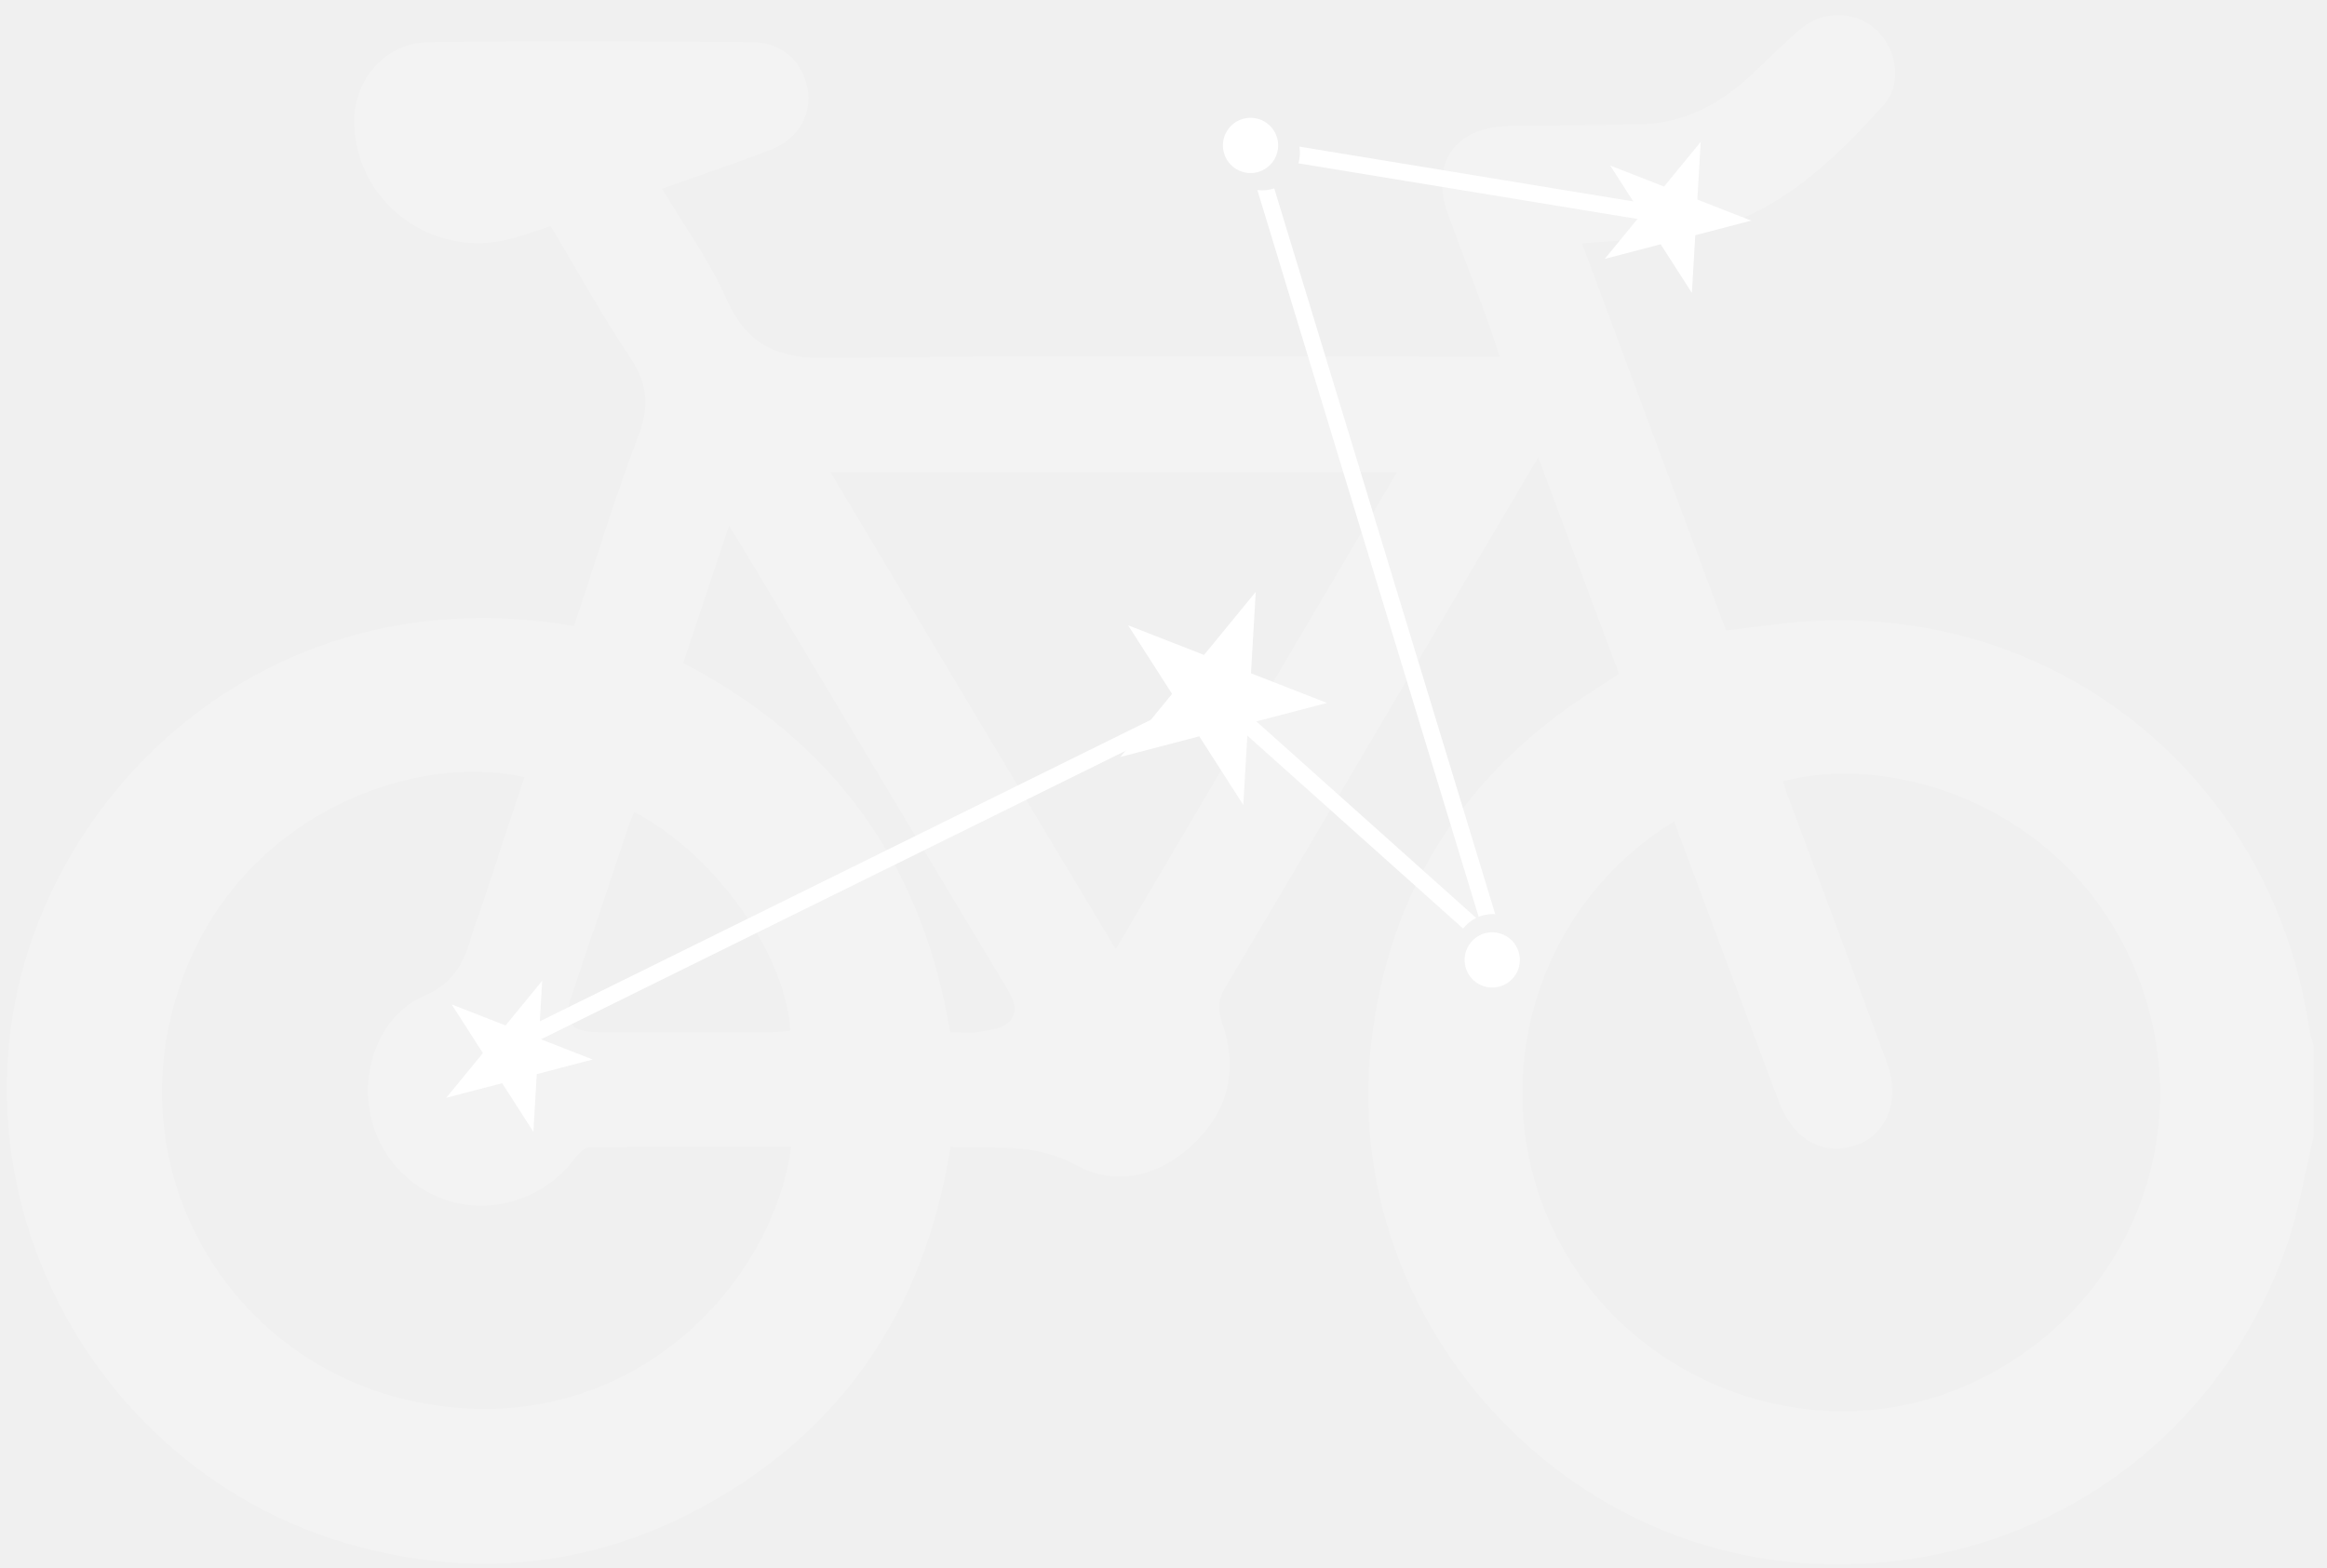
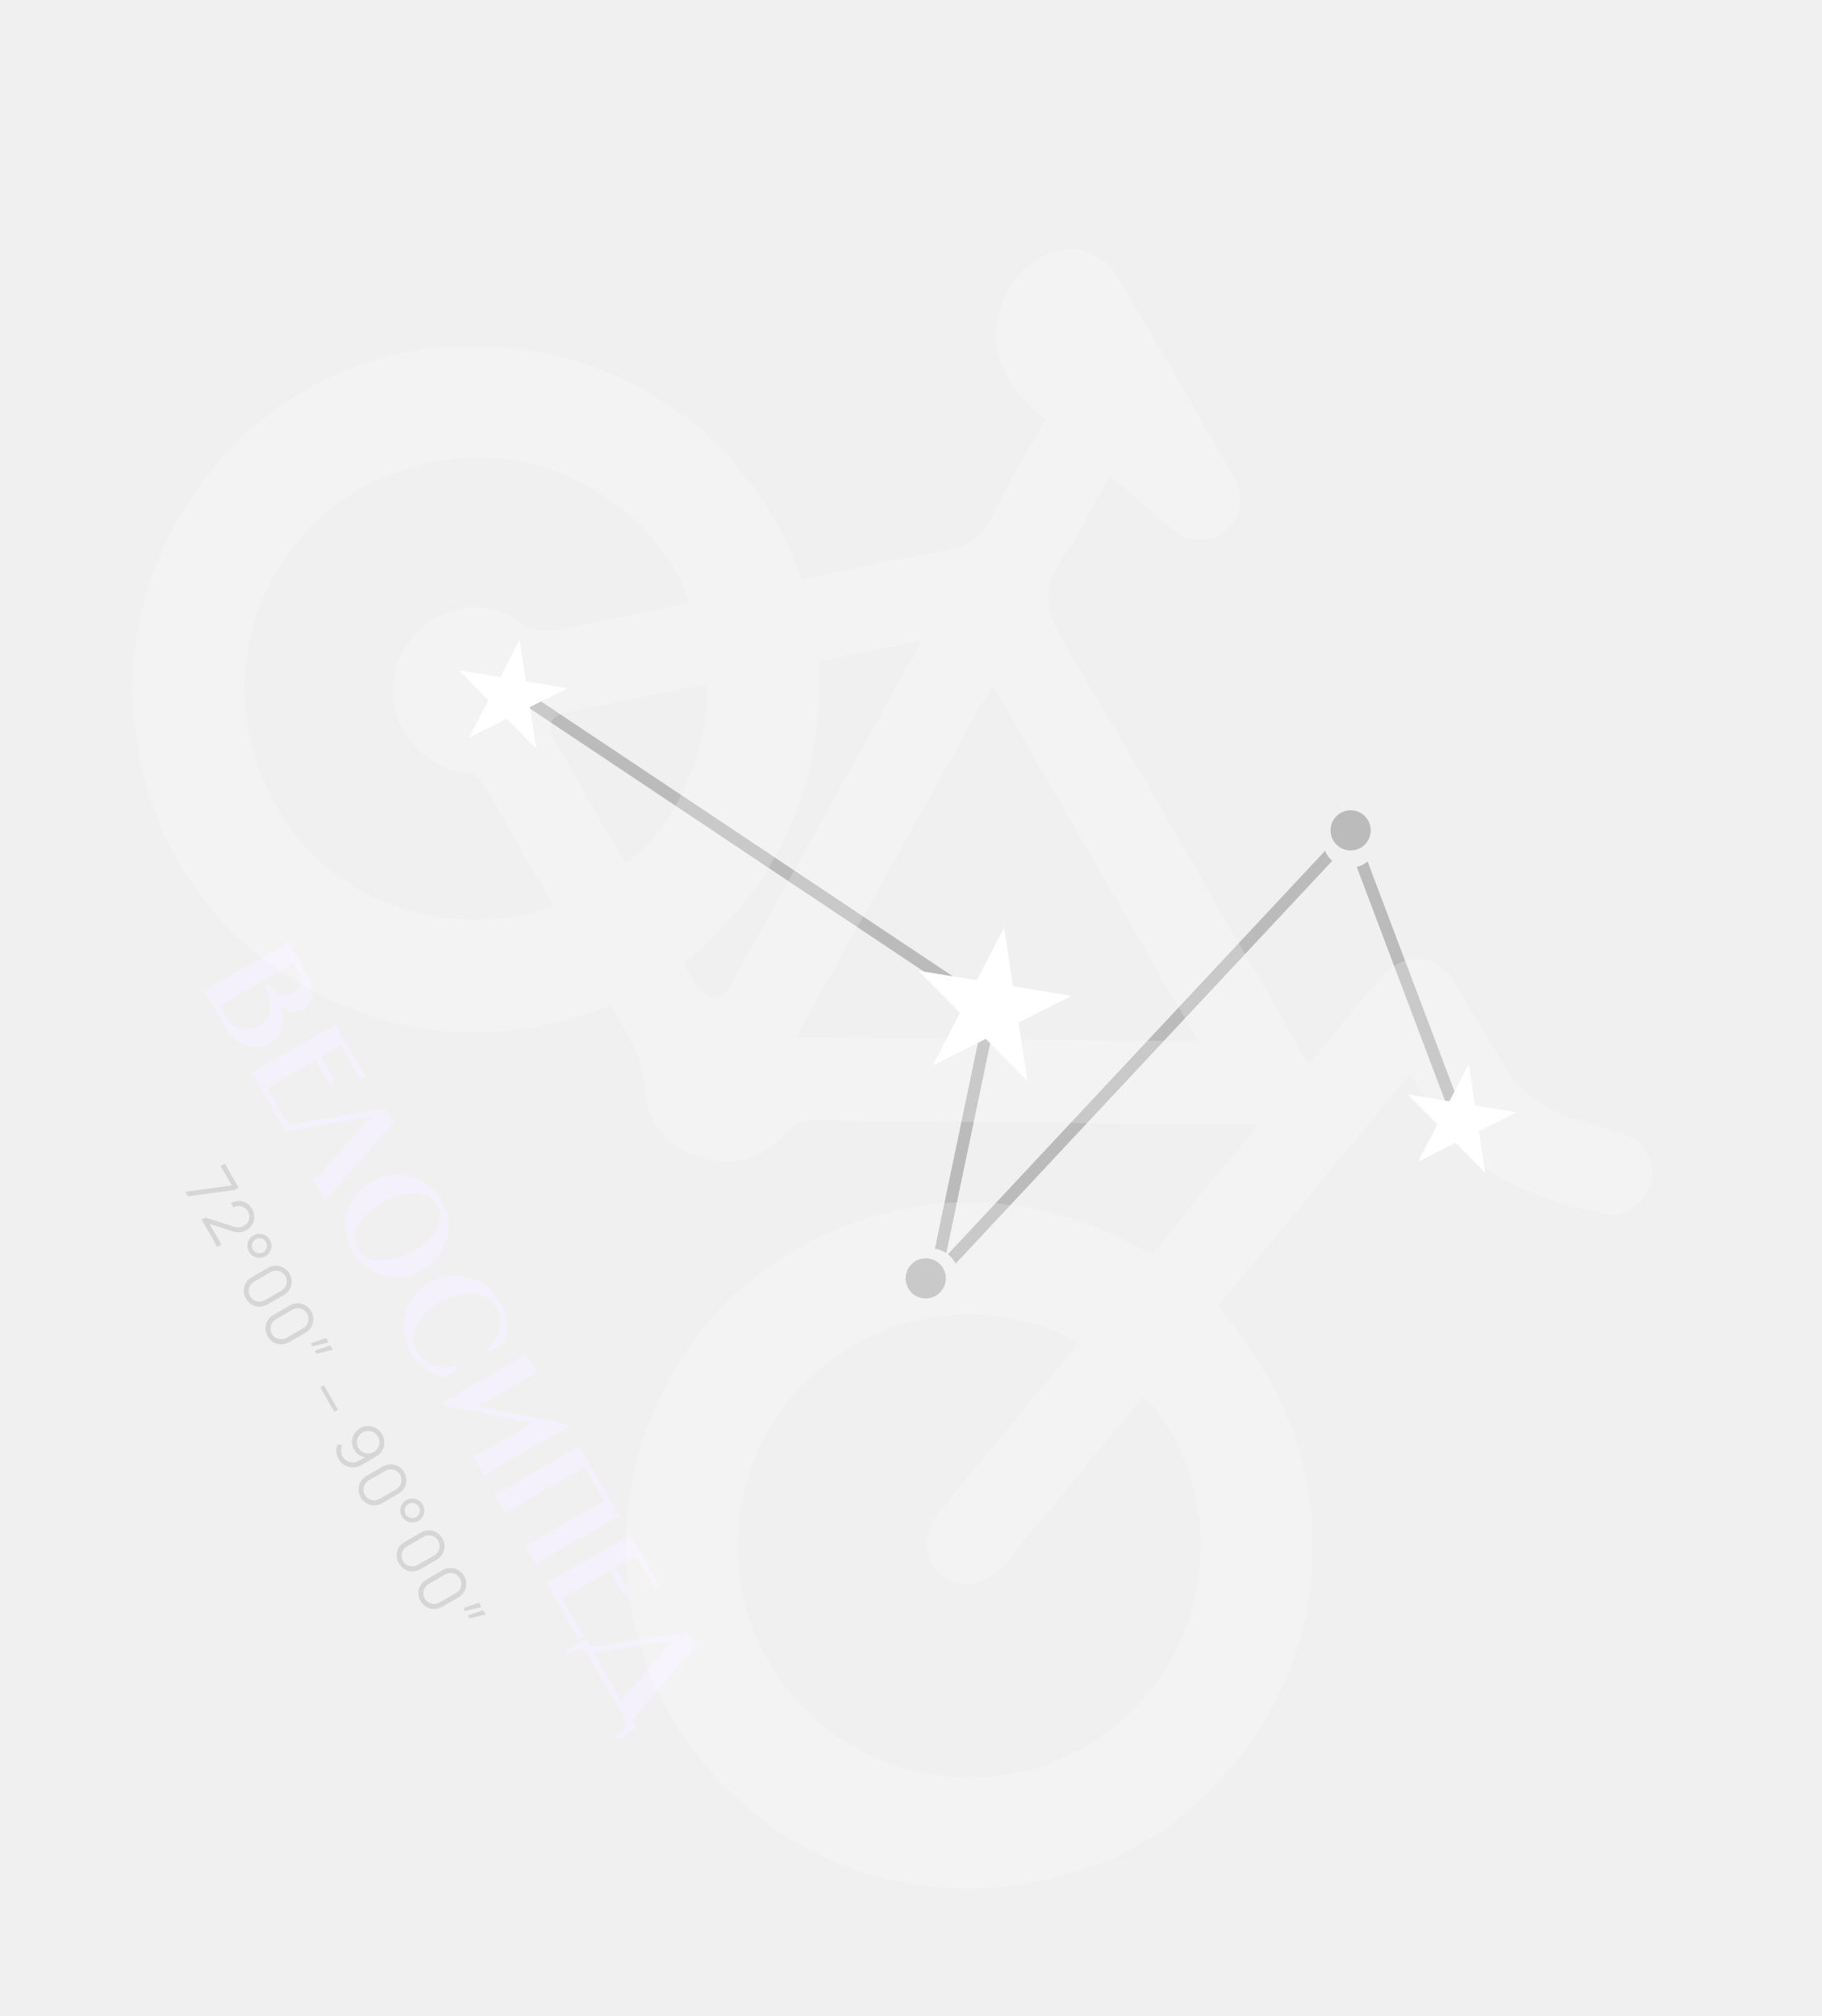
- <svg xmlns="http://www.w3.org/2000/svg" width="141" height="95" viewBox="0 0 141 95" fill="none">
-   <circle cx="75.774" cy="8.815" r="1.674" transform="rotate(165.342 75.7739 8.81464)" fill="white" />
-   <path fill-rule="evenodd" clip-rule="evenodd" d="M88.654 56.279C88.862 56.012 89.13 55.79 89.445 55.635L74.038 41.853L73.784 41.626L73.479 41.777L31.36 62.567L31.806 63.47L73.62 42.831L88.654 56.279ZM89.596 55.567C89.686 55.531 89.78 55.499 89.876 55.474C90.119 55.411 90.363 55.389 90.6 55.404L77.21 11.418C77.162 11.434 77.114 11.449 77.064 11.462C76.769 11.539 76.472 11.555 76.187 11.517L89.596 55.567ZM78.675 9.899C78.769 9.579 78.794 9.235 78.737 8.888L102.151 12.732L101.988 13.726L78.675 9.899Z" fill="white" />
-   <circle cx="90.418" cy="58.18" r="1.674" transform="rotate(165.342 90.4185 58.1799)" fill="white" />
-   <path d="M75.335 48.787L72.668 44.627L67.888 45.878L71.02 42.056L68.354 37.897L72.956 39.695L76.089 35.873L75.801 40.806L80.403 42.604L75.623 43.855L75.335 48.787Z" fill="white" />
-   <path d="M102.517 17.754L100.626 14.805L97.237 15.691L99.458 12.982L97.568 10.033L100.831 11.308L103.051 8.598L102.847 12.096L106.11 13.371L102.721 14.257L102.517 17.754Z" fill="white" />
-   <path d="M32.319 68.599L30.428 65.65L27.039 66.536L29.26 63.827L27.369 60.877L30.632 62.152L32.853 59.443L32.649 62.94L35.912 64.215L32.523 65.102L32.319 68.599Z" fill="white" />
-   <path opacity="0.2" d="M140.195 68.877C139.648 71.12 139.293 73.417 138.527 75.605C134.233 87.804 122.855 95.38 109.945 94.778C93.808 94.04 81.227 79.298 83.087 63.215C84.153 53.971 88.721 46.86 96.543 41.854C97.036 41.526 97.528 41.225 98.102 40.842C96.489 36.521 94.875 32.227 93.207 27.714C90.909 31.625 88.721 35.29 86.56 38.983C82.458 45.957 78.355 52.931 74.225 59.879C73.787 60.617 73.787 61.219 74.061 62.012C74.991 64.692 74.499 67.154 72.475 69.178C70.396 71.229 67.743 71.995 65.227 70.628C62.71 69.233 60.249 69.643 57.596 69.506C56.037 79.325 51.086 86.792 42.306 91.469C35.688 94.997 28.631 95.654 21.41 93.657C7.379 89.773 -1.564 75.633 0.788 61.438C3.085 47.571 16.542 34.77 34.785 37.943C36.07 34.087 37.246 30.176 38.696 26.374C39.38 24.569 39.216 23.201 38.149 21.615C36.453 19.099 35.004 16.418 33.363 13.71C32.569 13.957 31.831 14.23 31.038 14.449C26.252 15.789 21.52 12.288 21.465 7.392C21.438 4.794 23.38 2.579 26.005 2.551C32.515 2.469 39.024 2.496 45.534 2.551C47.339 2.551 48.597 3.673 48.925 5.341C49.226 6.845 48.406 8.404 46.792 9.033C44.659 9.881 42.443 10.592 40.118 11.44C41.459 13.71 42.99 15.789 44.002 18.087C45.288 20.986 47.175 21.752 50.293 21.697C63.203 21.505 76.139 21.615 89.049 21.615C89.596 21.615 90.143 21.615 90.882 21.615C90.526 20.603 90.253 19.727 89.924 18.852C89.213 16.883 88.447 14.941 87.736 12.972C86.615 9.854 88.174 7.666 91.511 7.638C94.136 7.611 96.789 7.584 99.415 7.529C102.096 7.474 104.284 6.271 106.198 4.466C107.183 3.536 108.14 2.551 109.207 1.676C110.602 0.555 112.598 0.691 113.802 1.922C114.978 3.126 115.251 5.15 114.103 6.408C110.875 9.963 107.402 13.3 102.396 14.175C100.318 14.531 98.157 14.558 95.859 14.75C98.759 22.545 101.658 30.367 104.584 38.217C106.198 38.025 107.757 37.779 109.343 37.67C124.66 36.603 137.706 47.16 139.922 62.368C139.977 62.723 140.113 63.051 140.195 63.407C140.195 65.239 140.195 67.072 140.195 68.877ZM101.439 49.786C92.714 55.12 89.733 66.361 94.519 75.332C99.278 84.194 110.328 87.995 119.381 83.865C128.899 79.517 133.303 68.904 129.556 59.222C125.699 49.239 115.197 45.492 108.031 47.352C108.167 47.762 108.304 48.2 108.468 48.61C110.438 53.889 112.407 59.167 114.349 64.446C115.142 66.607 114.376 68.686 112.571 69.369C110.574 70.108 108.742 69.151 107.839 66.908C107.511 66.06 107.21 65.212 106.882 64.364C105.077 59.496 103.272 54.709 101.439 49.786ZM47.941 69.506C43.811 69.506 39.763 69.479 35.742 69.534C35.414 69.534 35.004 69.971 34.758 70.299C33.117 72.46 30.245 73.527 27.619 72.898C24.857 72.241 22.75 69.944 22.368 67.099C21.985 64.419 23.188 61.438 25.732 60.344C27.564 59.55 28.139 58.265 28.604 56.624C28.74 56.132 28.932 55.667 29.096 55.202C29.998 52.494 30.874 49.813 31.776 47.106C24.774 45.492 13.424 49.704 10.443 61.274C7.571 72.405 14.846 83.428 26.252 85.151C38.368 87.011 46.819 77.793 47.941 69.506ZM67.606 57.526C73.35 47.762 78.957 38.272 84.646 28.617C73.104 28.617 61.835 28.617 50.32 28.617C56.091 38.272 61.753 47.79 67.606 57.526ZM38.423 49.212C38.286 49.54 38.149 49.868 38.04 50.224C36.891 53.615 35.77 57.007 34.621 60.398C34.101 61.93 34.593 62.559 36.262 62.559C39.763 62.559 43.264 62.559 46.737 62.559C47.12 62.559 47.503 62.504 47.886 62.477C47.612 57.773 43.264 51.728 38.423 49.212ZM41.404 40.186C50.539 44.945 55.9 52.385 57.568 62.559C58.225 62.559 58.826 62.641 59.401 62.532C60.002 62.422 60.741 62.34 61.124 61.957C61.808 61.274 61.37 60.508 60.932 59.769C55.599 50.908 50.293 42.019 44.959 33.13C44.741 32.774 44.522 32.418 44.166 31.871C43.182 34.798 42.306 37.451 41.404 40.186Z" fill="white" />
+ <svg xmlns="http://www.w3.org/2000/svg" width="327" height="362" viewBox="0 0 327 362" fill="none">
+   <path opacity="0.8" d="M55.013 174.86C56.615 177.634 56.416 180.071 54.352 181.263C53.062 182.008 51.477 181.747 50.237 180.542C51.416 183.13 50.948 185.895 48.539 187.285C45.572 188.999 42.369 187.722 40.221 184.002L36.645 177.809L36.731 177.759C37.34 177.522 37.611 177.395 38.965 176.613L49.502 170.529C50.857 169.747 51.103 169.576 51.612 169.168L51.698 169.118L55.013 174.86ZM39.473 180.621L40.776 182.879C41.981 184.964 44.247 185.463 46.462 184.184C48.849 182.806 49.128 180.408 47.825 177.605L47.582 177.086L48.141 176.763L48.333 176.996C49.581 178.512 51.001 179.183 52.678 178.215C54.097 177.395 54.396 175.876 53.452 174.241L52.72 172.973L39.473 180.621ZM60.197 183.838L65.635 193.257L64.517 193.903L64.467 193.817C64.36 193.134 64.173 192.811 63.553 191.736L61.218 187.693L57.541 189.816L60.086 194.224L59.183 194.746L56.638 190.338L47.972 195.341L50.765 200.18C51.423 201.319 51.594 201.565 52.046 202.05L52.095 202.136L51.041 202.744L45.144 192.529L45.23 192.48C45.839 192.243 46.109 192.115 47.464 191.333L58.001 185.25C59.356 184.467 59.602 184.297 60.111 183.888L60.197 183.838ZM58.43 215.542L56.208 211.692L56.294 211.643C56.423 211.568 56.784 211.647 58.242 210.002L66.614 200.466L54.021 202.69C51.864 203.075 51.668 203.332 51.539 203.406L51.453 203.456L50.67 202.101L50.757 202.052C50.923 202.042 51.28 202.065 53.45 201.701L69.001 199.088C69.448 199.862 70.207 200.828 70.982 201.127L60.216 213.421C58.758 215.066 58.608 215.353 58.516 215.492L58.43 215.542ZM63.305 224.779C60.747 220.349 62.238 214.786 66.668 212.228C71.097 209.671 76.66 211.161 79.218 215.591C81.775 220.021 80.285 225.584 75.855 228.142C71.425 230.699 65.862 229.209 63.305 224.779ZM68.406 215.984C64.428 218.281 62.693 221.634 64.158 224.171C65.958 227.289 70.674 226.717 74.309 224.619C78.222 222.359 79.966 218.973 78.489 216.414C76.713 213.339 72.019 213.899 68.406 215.984ZM90.611 241.035L87.643 242.749L87.358 242.254C90.007 240.237 90.442 237.118 89.176 234.925C87.674 232.323 83.898 230.948 78.758 233.915C74.092 236.609 73.418 240.209 74.858 242.704C76.1 244.854 78.991 246.138 82.175 245.246L82.46 245.741L79.643 247.367C77.358 246.737 75.097 245.204 73.706 242.795C71.149 238.365 72.664 232.846 77.094 230.288C81.524 227.73 87.062 229.178 89.62 233.608C91.023 236.038 91.22 238.763 90.611 241.035ZM94.4 243.079L96.411 246.562L96.325 246.612C95.691 246.806 95.421 246.933 94.066 247.716L85.744 252.52L101.663 255.659L102.06 256.347C101.316 256.547 100.993 256.734 97.66 258.658L89.166 263.562C87.811 264.344 87.565 264.515 87.056 264.924L86.97 264.973L84.958 261.49L85.044 261.44C85.678 261.246 85.948 261.119 87.303 260.337L95.626 255.532L79.707 252.393L79.309 251.705C80.054 251.505 80.376 251.318 81.451 250.698L92.204 244.49C93.558 243.708 93.804 243.537 94.314 243.128L94.4 243.079ZM103.928 259.583L111.253 272.27L111.167 272.32C110.559 272.557 110.288 272.684 108.933 273.466L98.396 279.55C97.041 280.332 96.796 280.503 96.286 280.912L96.2 280.961L94.189 277.478L94.275 277.428C94.909 277.234 95.179 277.107 96.534 276.324L108.426 269.459L104.949 263.437L93.058 270.303C91.703 271.085 91.457 271.256 90.972 271.708L90.886 271.757L88.875 268.274L88.961 268.224C89.57 267.987 89.84 267.86 91.195 267.077L101.732 260.994C103.087 260.212 103.333 260.041 103.842 259.632L103.928 259.583ZM113.118 275.5L118.556 284.919L117.438 285.565L117.388 285.479C117.281 284.795 117.094 284.473 116.474 283.398L114.139 279.355L110.462 281.478L113.007 285.886L112.104 286.408L109.559 281.999L100.893 287.003L103.686 291.841C104.344 292.981 104.515 293.227 104.967 293.711L105.016 293.797L103.963 294.406L98.065 284.191L98.151 284.141C98.76 283.905 99.03 283.777 100.385 282.995L110.922 276.911C112.277 276.129 112.523 275.959 113.032 275.55L113.118 275.5ZM123.261 293.068C123.708 293.842 124.467 294.809 125.241 295.107L113.494 308.828L114.363 310.333L110.707 312.444L110.384 311.885C112.681 310.301 112.826 309.758 111.696 307.801L105.973 297.888C104.843 295.931 104.3 295.785 101.78 296.982L101.457 296.423L105.113 294.313L105.945 295.753L123.261 293.068ZM106.516 296.743L111.519 305.409L121.006 294.427L106.516 296.743Z" fill="#F6F1FF" />
+   <path opacity="0.5" d="M33.763 214.817L33.289 213.996L41.618 212.859L39.617 209.394L40.361 208.965L42.833 213.246L42.09 213.675L33.763 214.817ZM41.536 221.033L37.6 219.759L39.748 223.479L39.015 223.902L36.195 219.018L36.894 218.621L41.903 220.239C42.755 220.516 43.297 220.398 43.816 220.098C44.741 219.564 45.057 218.432 44.526 217.512C43.974 216.556 42.797 216.293 41.925 216.811L41.475 216.031C42.842 215.242 44.464 215.712 45.265 217.1C46.051 218.461 45.593 220.104 44.258 220.875C43.317 221.418 42.606 221.385 41.536 221.033ZM44.709 224.776C44.115 223.747 44.46 222.425 45.499 221.825C46.518 221.237 47.874 221.618 48.45 222.616C49.044 223.645 48.699 224.967 47.659 225.567C46.62 226.167 45.303 225.805 44.709 224.776ZM45.4 224.377C45.769 225.016 46.621 225.244 47.26 224.875C47.9 224.506 48.128 223.654 47.759 223.015C47.39 222.376 46.538 222.147 45.898 222.516C45.259 222.885 45.031 223.738 45.4 224.377ZM44.167 233.197C43.366 231.81 43.812 230.146 45.199 229.345L48.109 227.665C49.496 226.864 51.16 227.31 51.961 228.697C52.762 230.085 52.316 231.749 50.929 232.55L48.019 234.23C46.632 235.031 44.968 234.585 44.167 233.197ZM44.905 232.771C45.436 233.691 46.616 234.007 47.536 233.476L50.518 231.754C51.443 231.22 51.76 230.04 51.228 229.12C50.697 228.201 49.517 227.884 48.592 228.418L45.61 230.14C44.69 230.671 44.374 231.852 44.905 232.771ZM48.069 239.956C47.268 238.569 47.714 236.905 49.101 236.104L52.011 234.424C53.398 233.623 55.062 234.069 55.863 235.456C56.664 236.843 56.218 238.507 54.831 239.308L51.921 240.988C50.534 241.789 48.87 241.343 48.069 239.956ZM48.807 239.53C49.338 240.45 50.518 240.766 51.438 240.235L54.42 238.513C55.345 237.979 55.662 236.799 55.131 235.879C54.6 234.959 53.419 234.643 52.495 235.177L49.512 236.899C48.592 237.43 48.276 238.61 48.807 239.53ZM55.752 241.227L58.525 240.27L58.969 241.039L56.055 241.752L55.752 241.227ZM56.514 242.547L59.287 241.59L59.731 242.359L56.817 243.072L56.514 242.547ZM60.037 253.521L57.517 249.156L58.172 248.778L60.692 253.143L60.037 253.521ZM68.607 257.541C69.42 258.949 68.946 260.72 67.486 261.563L64.893 263.06C63.391 263.927 61.64 263.462 60.785 261.981C60.293 261.129 60.247 260.137 60.647 259.282L61.47 259.591C61.159 260.192 61.156 260.943 61.513 261.561C62.122 262.616 63.412 262.882 64.378 262.324L65.527 261.661C64.737 261.529 64.007 261.07 63.587 260.342C62.786 258.955 63.257 257.249 64.644 256.448C66.026 255.65 67.806 256.154 68.607 257.541ZM64.338 259.999C64.902 260.976 66.145 261.304 67.122 260.74C68.088 260.182 68.428 258.947 67.864 257.97C67.3 256.993 66.065 256.653 65.088 257.217C64.111 257.781 63.774 259.022 64.338 259.999ZM64.767 268.878C63.966 267.49 64.412 265.826 65.799 265.025L68.709 263.345C70.096 262.544 71.76 262.99 72.561 264.378C73.362 265.765 72.916 267.429 71.529 268.23L68.619 269.91C67.232 270.711 65.568 270.265 64.767 268.878ZM65.505 268.452C66.036 269.371 67.216 269.687 68.136 269.156L71.118 267.434C72.043 266.9 72.359 265.72 71.829 264.801C71.297 263.881 70.117 263.565 69.192 264.099L66.21 265.821C65.29 266.352 64.974 267.532 65.505 268.452ZM72.152 272.309C71.558 271.28 71.903 269.958 72.943 269.358C73.961 268.77 75.317 269.151 75.893 270.149C76.487 271.178 76.142 272.5 75.103 273.1C74.063 273.7 72.746 273.338 72.152 272.309ZM72.843 271.91C73.212 272.549 74.064 272.777 74.704 272.408C75.343 272.039 75.571 271.187 75.202 270.548C74.833 269.909 73.981 269.68 73.342 270.049C72.703 270.418 72.474 271.271 72.843 271.91ZM71.61 280.73C70.809 279.343 71.255 277.679 72.642 276.878L75.552 275.198C76.94 274.397 78.603 274.843 79.404 276.23C80.205 277.618 79.76 279.282 78.372 280.083L75.462 281.763C74.075 282.564 72.411 282.118 71.61 280.73ZM72.348 280.304C72.879 281.224 74.059 281.54 74.979 281.009L77.962 279.287C78.886 278.753 79.203 277.573 78.672 276.653C78.141 275.734 76.96 275.417 76.036 275.951L73.053 277.673C72.133 278.204 71.817 279.385 72.348 280.304ZM75.512 287.489C74.711 286.102 75.157 284.438 76.544 283.637L79.454 281.957C80.842 281.156 82.505 281.602 83.306 282.989C84.108 284.376 83.662 286.04 82.274 286.841L79.365 288.521C77.977 289.322 76.313 288.876 75.512 287.489ZM76.25 287.063C76.781 287.983 77.961 288.299 78.881 287.768L81.864 286.046C82.789 285.512 83.105 284.332 82.574 283.412C82.043 282.492 80.863 282.176 79.938 282.71L76.955 284.432C76.035 284.963 75.719 286.143 76.25 287.063ZM83.195 288.76L85.968 287.803L86.412 288.572L83.498 289.285L83.195 288.76ZM83.957 290.08L86.73 289.123L87.174 289.892L84.26 290.605L83.957 290.08Z" fill="#BBBBBB" />
+   <circle cx="242.482" cy="149.103" r="3.605" transform="rotate(-134.658 242.482 149.103)" fill="#BBBBBB" />
+   <path fill-rule="evenodd" clip-rule="evenodd" d="M167.838 224.216C168.56 224.316 169.263 224.576 169.891 224.996L179.003 181.431L179.153 180.714L178.544 180.307L94.432 124.15L93.227 125.954L176.73 181.704L167.838 224.216ZM170.181 225.207C170.346 225.335 170.504 225.476 170.654 225.628C171.034 226.012 171.338 226.444 171.565 226.903L239.17 154.58C239.089 154.508 239.009 154.433 238.932 154.354C238.47 153.887 238.121 153.35 237.885 152.779L170.181 225.207ZM243.579 155.675C244.278 155.506 244.947 155.183 245.531 154.703L263.573 202.503L261.544 203.269L243.579 155.675Z" fill="#BBBBBB" />
+   <circle cx="166.194" cy="229.553" r="3.605" transform="rotate(-134.658 166.194 229.553)" fill="#BBBBBB" />
+   <path d="M167.47 191.319L172.357 181.869L164.879 174.301L175.377 176.028L180.263 166.578L181.865 177.096L192.363 178.823L182.855 183.596L184.456 194.114L176.978 186.546L167.47 191.319Z" fill="white" />
+   <path d="M254.601 208.595L258.066 201.895L252.764 196.53L260.207 197.754L263.671 191.054L264.807 198.511L272.25 199.735L265.509 203.12L266.644 210.577L261.342 205.211L254.601 208.595Z" fill="white" />
+   <path d="M84.216 132.436L87.681 125.736L82.379 120.37L89.822 121.595L93.287 114.894L94.422 122.352L101.865 123.576L95.124 126.96L96.259 134.417L90.958 129.052L84.216 132.436Z" fill="white" />
+   <path opacity="0.2" d="M199.837 333.894C195.066 335.288 190.399 337.099 185.495 338.027C158.125 343.152 131.748 330.092 118.972 305.371C102.976 274.486 116.921 235.154 148.912 221.308C167.299 213.344 185.477 214.205 203.231 223.403C204.374 223.968 205.465 224.562 206.797 225.221C213.118 217.559 219.388 209.927 226.007 201.958C216.24 201.884 207.05 201.75 197.839 201.696C180.417 201.554 162.994 201.413 145.594 201.191C143.746 201.17 142.624 201.818 141.439 203.182C137.442 207.801 132.322 209.533 126.369 207.938C120.306 206.271 116.022 202.148 115.863 195.983C115.755 189.79 112.34 185.641 109.738 180.547C89.75 188.211 70.497 187.018 52.324 175.682C38.619 167.138 29.798 154.686 25.747 139.072C17.884 108.727 34.623 76.826 63.625 65.93C91.956 55.285 130.312 66.598 144.036 104.031C152.611 102.276 161.171 100.259 169.821 98.869C173.923 98.201 176.296 96.422 178.106 92.725C180.972 86.854 184.41 81.266 187.692 75.29C186.379 74.076 185.074 72.994 183.812 71.75C176.16 64.268 177.594 51.675 186.665 46.303C191.48 43.454 197.702 44.69 200.58 49.557C207.741 61.607 214.698 73.775 221.604 85.972C223.548 89.338 222.811 92.891 220.053 95.3C217.572 97.48 213.782 97.629 210.871 95.297C206.994 92.231 203.283 88.866 199.199 85.444C196.408 90.387 194.181 95.481 190.987 99.841C186.964 105.359 187.568 109.703 191.027 115.458C205.282 139.325 219.006 163.566 232.904 187.639C233.493 188.659 234.082 189.679 234.877 191.056C236.382 189.304 237.719 187.851 238.998 186.297C241.904 182.851 244.701 179.332 247.607 175.886C252.214 170.438 257.973 170.99 261.616 177.182C264.494 182.049 267.401 186.967 270.33 191.804C273.318 196.743 277.918 199.528 283.345 201.154C286.139 201.989 289.006 202.714 291.786 203.761C295.379 205.155 297.273 209.025 296.274 212.594C295.296 216.083 291.816 218.772 288.234 217.985C278.129 215.794 268.167 212.909 261.146 204.518C258.245 201.025 255.868 197.026 253.038 192.948C241.624 206.746 230.158 220.573 218.672 234.481C220.766 237.284 222.903 239.926 224.815 242.767C243.294 270.179 237.653 305.873 211.681 326.376C211.077 326.861 210.612 327.469 210.038 328.005C206.621 329.978 203.204 331.951 199.837 333.894ZM193.712 241.072C174.373 230.544 150.202 237.087 138.627 255.671C127.226 274.085 132.033 298.783 149.48 311.218C167.837 324.285 192.366 321.071 206.387 303.66C220.85 285.721 216.53 262.103 205.347 250.742C204.73 251.439 204.061 252.165 203.472 252.913C195.749 262.268 188.026 271.623 180.273 280.927C177.098 284.733 172.398 285.542 169.179 282.913C165.653 279.984 165.465 275.537 168.675 271.439C169.903 269.914 171.16 268.44 172.388 266.916C179.523 258.308 186.504 249.789 193.712 241.072ZM99.344 162.543C94.898 154.842 90.591 147.264 86.16 139.826C85.807 139.214 84.549 138.92 83.672 138.815C77.876 138.081 72.795 133.874 71.142 128.301C69.392 122.443 71.408 116.042 76.3 112.266C80.886 108.666 87.741 107.7 92.519 111.266C95.971 113.829 98.987 113.516 102.548 112.616C103.613 112.341 104.686 112.198 105.73 112.003C111.75 110.771 117.691 109.517 123.712 108.285C119.183 93.492 99.109 76.861 74.325 83.757C50.476 90.386 37.755 115.819 46.821 138.942C56.397 163.538 82.683 169.374 99.344 162.543ZM142.854 186.316C167.245 186.514 190.979 186.752 215.107 186.966C202.681 165.443 190.55 144.431 178.153 122.959C166.362 144.115 154.709 164.919 142.854 186.316ZM126.94 122.946C126.181 123.044 125.421 123.143 124.641 123.322C117.08 124.831 109.548 126.391 101.987 127.9C98.572 128.58 97.929 130.175 99.725 133.286C103.494 139.815 107.263 146.343 111.003 152.82C111.415 153.534 111.929 154.189 112.392 154.874C120.87 149.299 127.46 134.682 126.94 122.946ZM146.98 118.788C147.941 140.946 139.84 158.952 122.663 173.017C123.37 174.241 123.865 175.451 124.687 176.404C125.539 177.408 126.487 178.697 127.613 178.999C129.624 179.538 130.581 177.897 131.487 176.286C142.27 156.801 153.133 137.336 163.966 117.821C164.394 117.031 164.821 116.24 165.458 114.988C158.941 116.302 153.052 117.527 146.98 118.788Z" fill="white" />
</svg>
